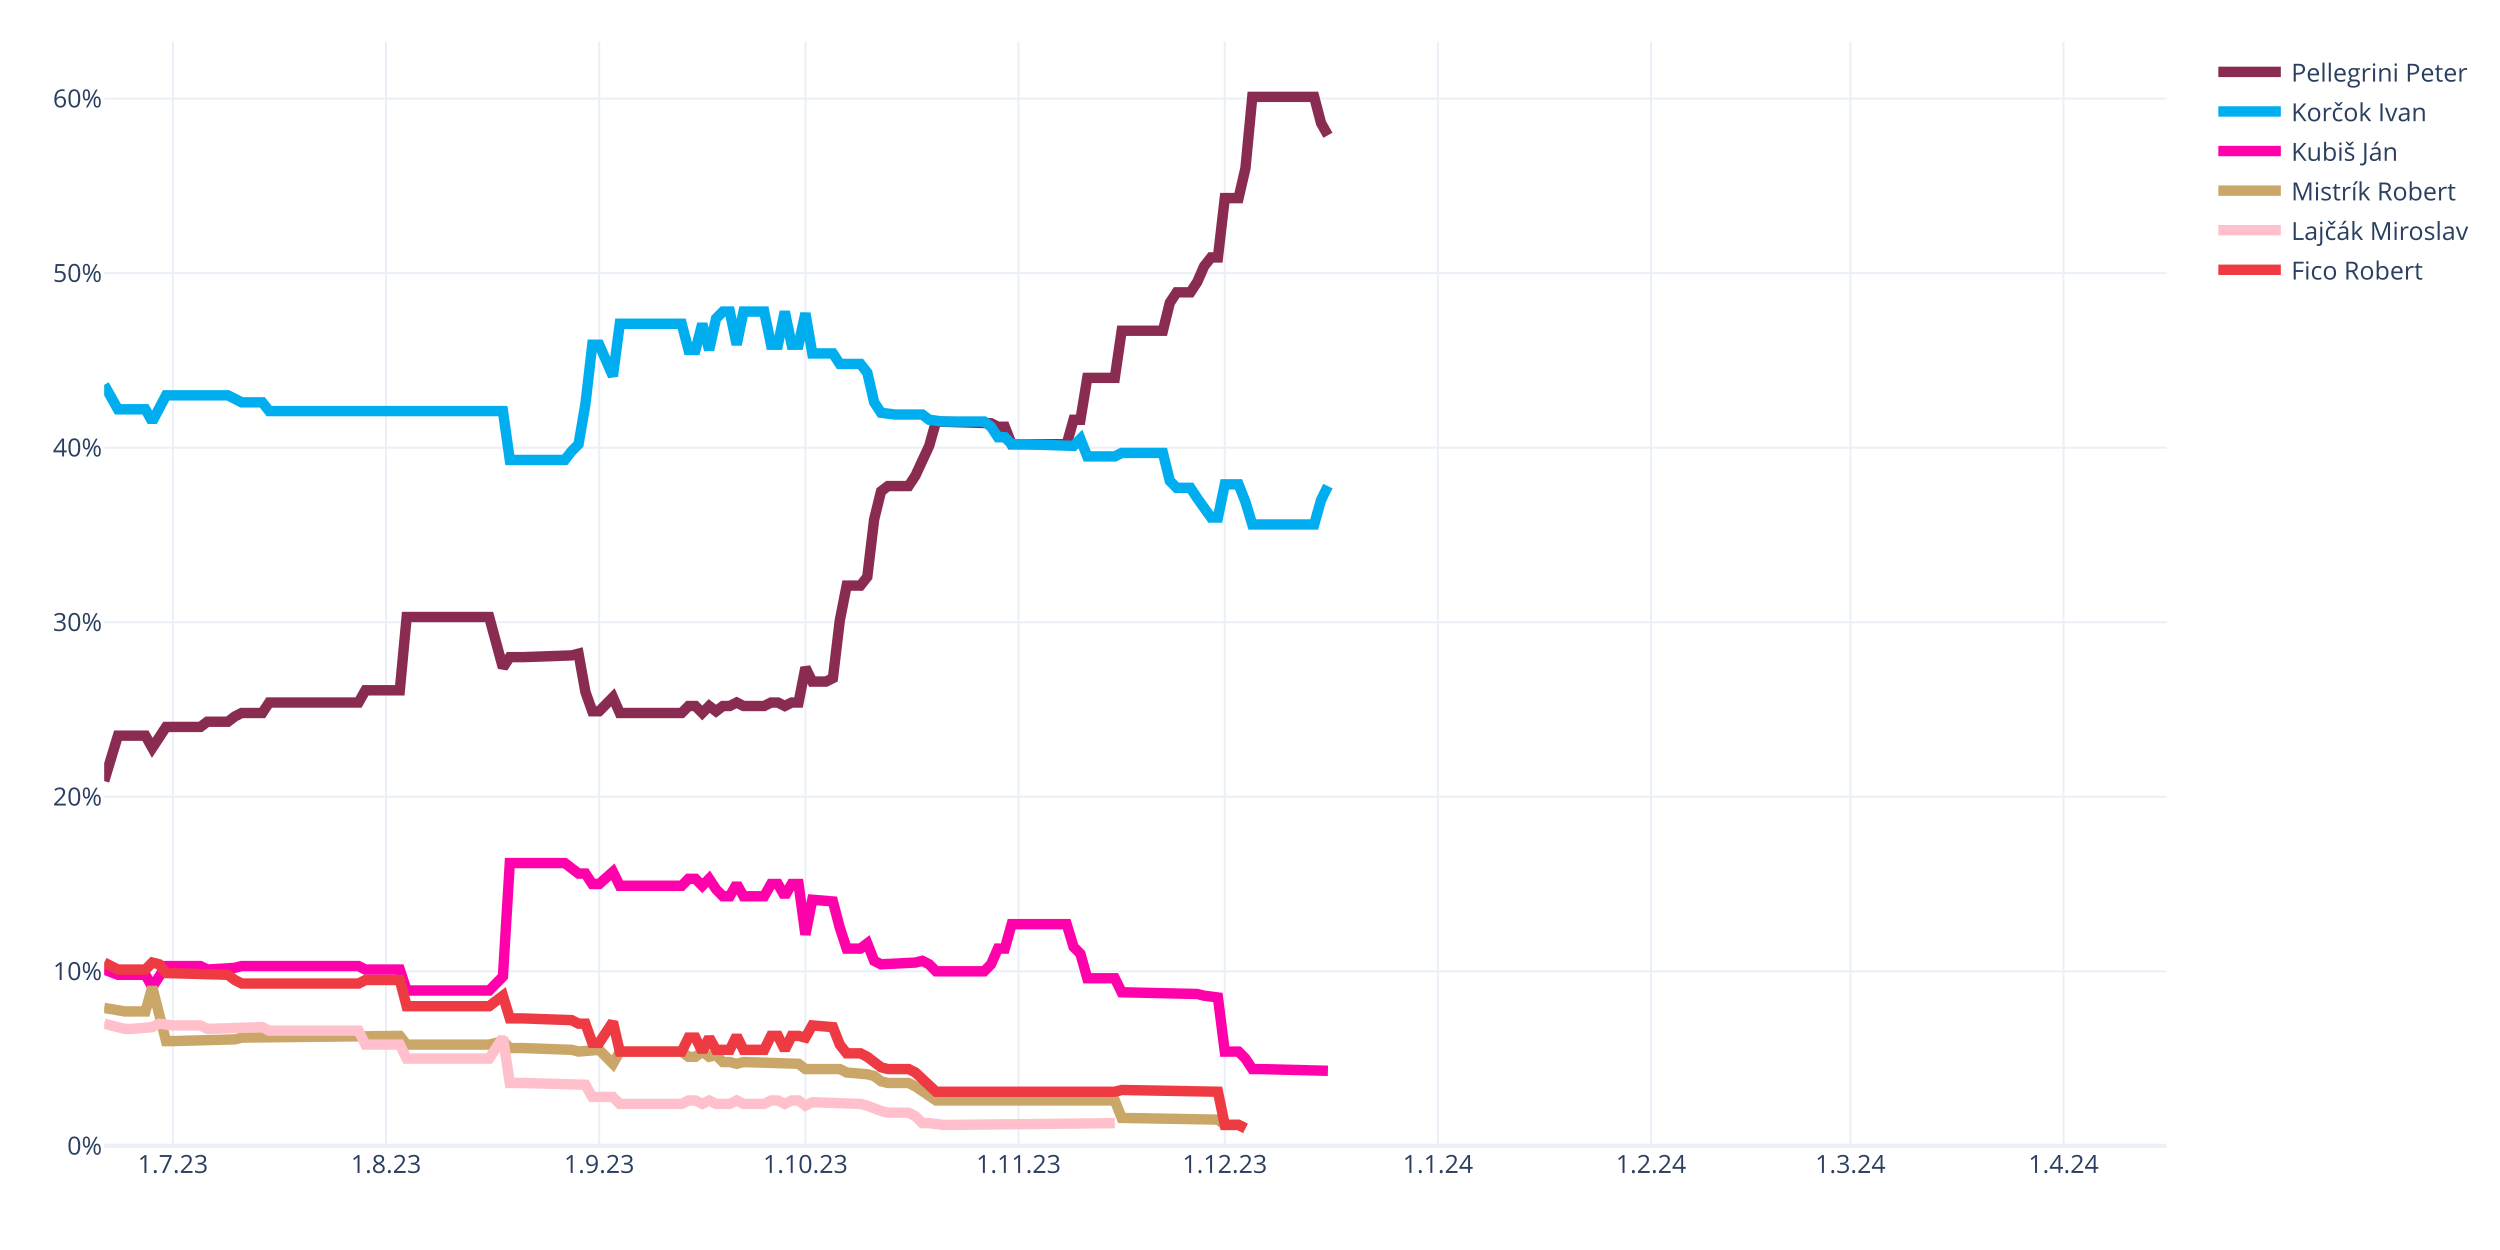
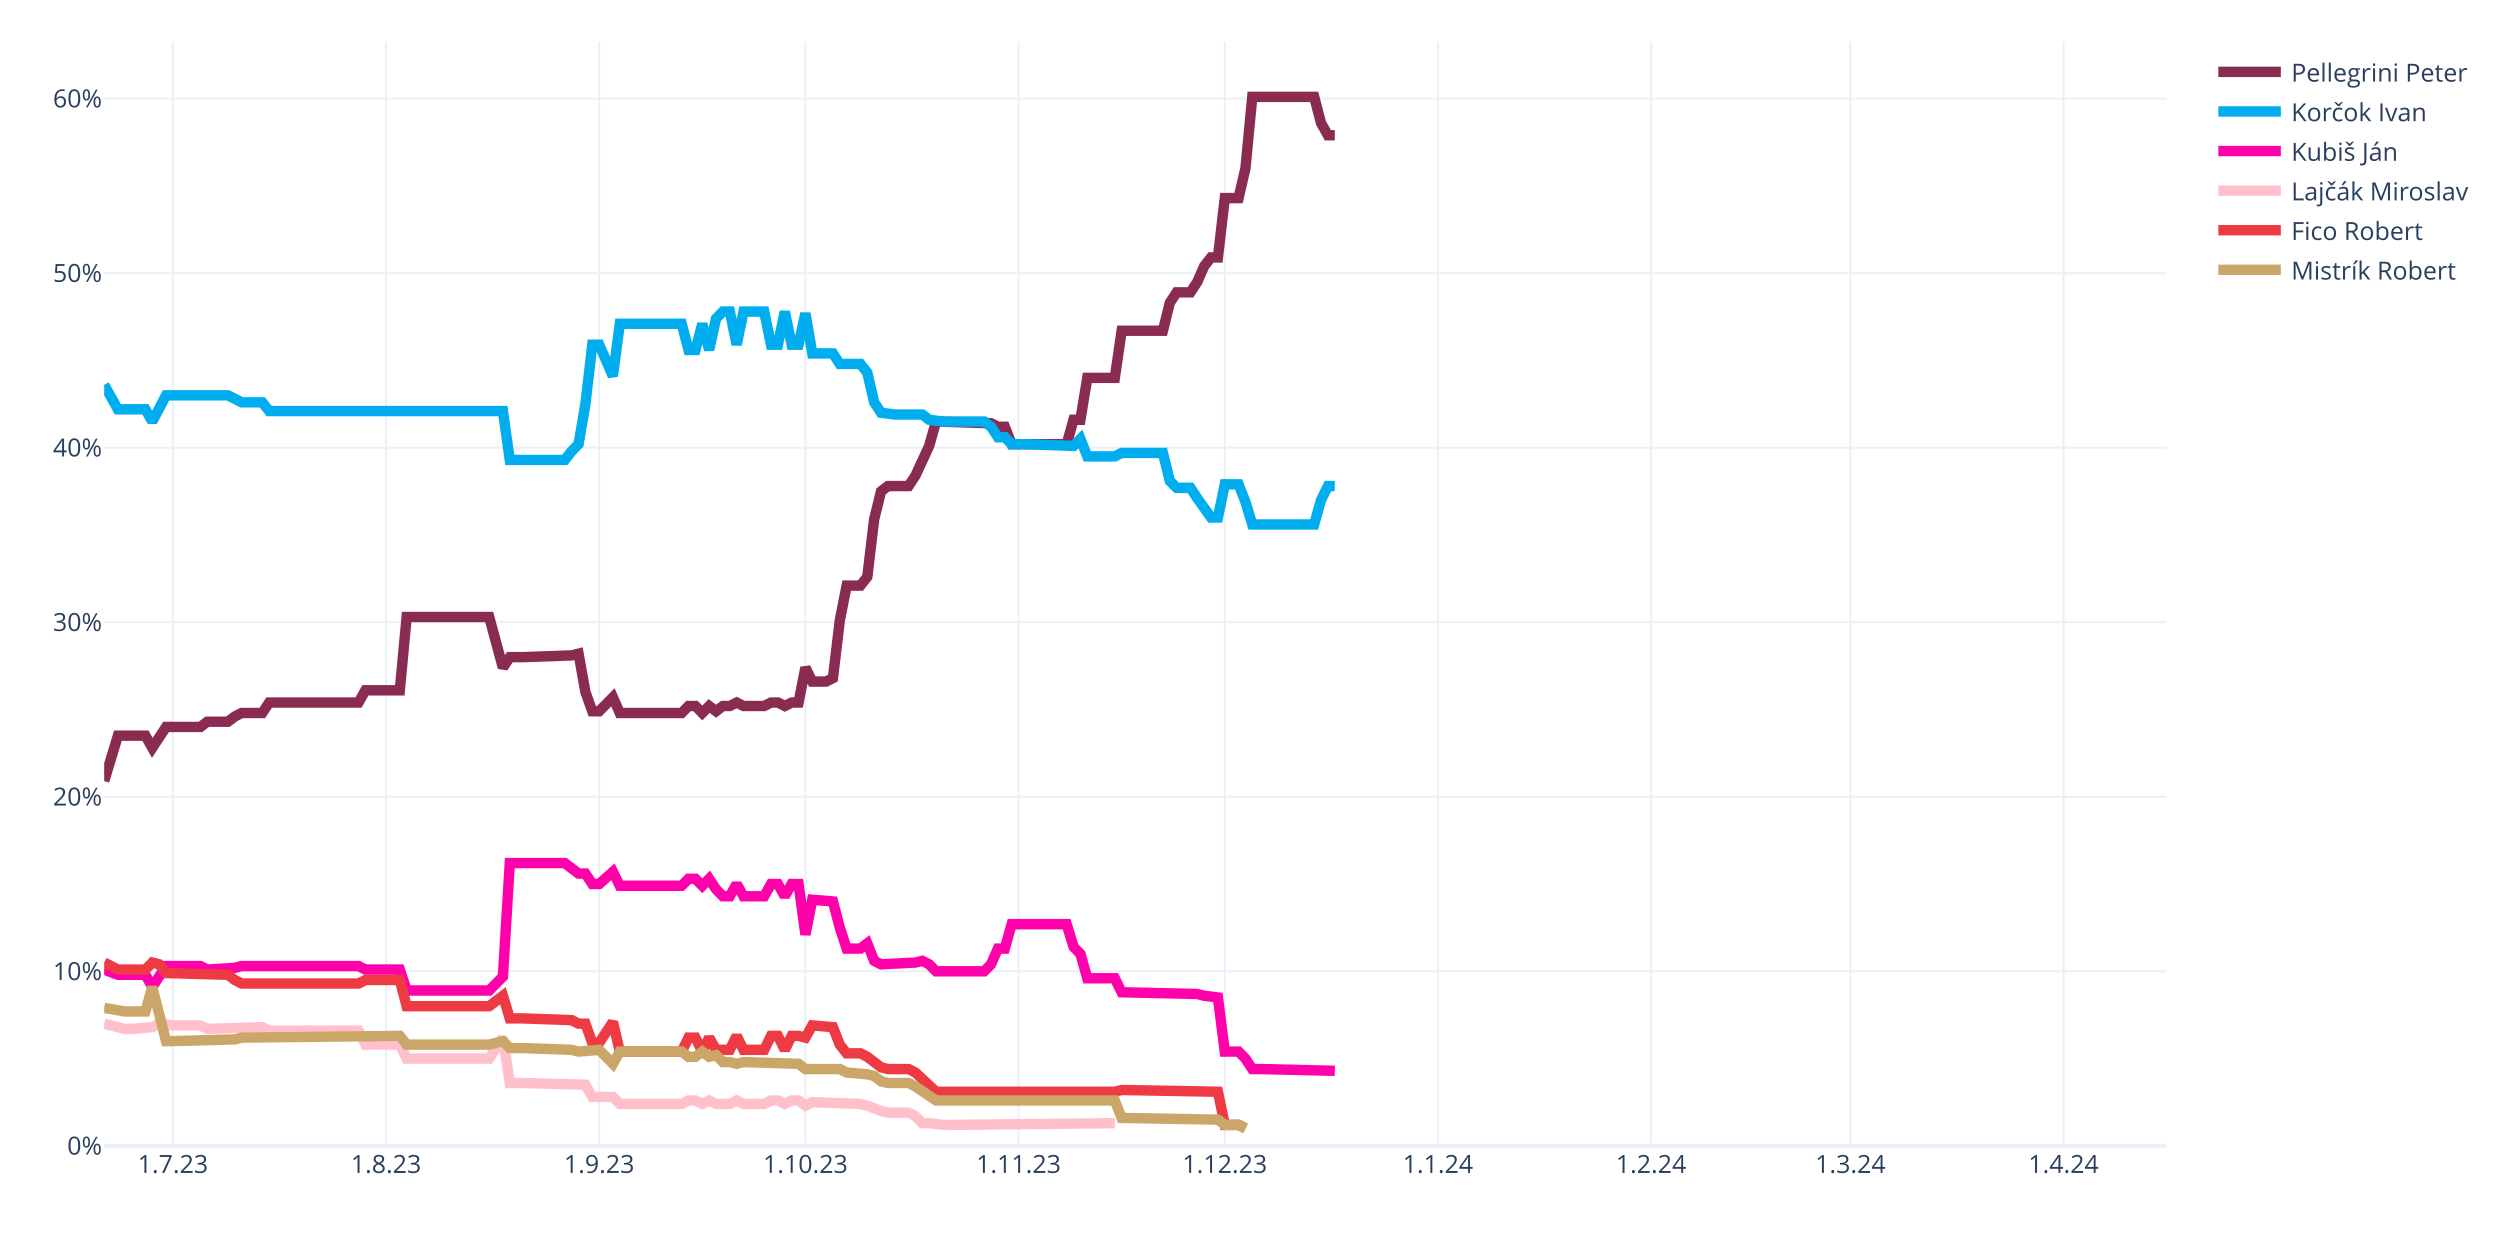
<svg xmlns="http://www.w3.org/2000/svg" class="main-svg" width="1200" height="600" style="" viewBox="0 0 1200 600">
  <rect x="0" y="0" width="1200" height="600" style="fill: rgb(255, 255, 255); fill-opacity: 1;" />
-   <defs id="defs-508cc9">
+   <defs id="defs-16eea2">
    <g class="clips">
-       <clipPath id="clip508cc9xyplot" class="plotclip">
+       <clipPath id="clip16eea2xyplot" class="plotclip">
        <rect width="990" height="530" />
      </clipPath>
-       <clipPath class="axesclip" id="clip508cc9x">
+       <clipPath class="axesclip" id="clip16eea2x">
        <rect x="50" y="0" width="990" height="600" />
      </clipPath>
-       <clipPath class="axesclip" id="clip508cc9y">
+       <clipPath class="axesclip" id="clip16eea2y">
        <rect x="0" y="20" width="1200" height="530" />
      </clipPath>
-       <clipPath class="axesclip" id="clip508cc9xy">
+       <clipPath class="axesclip" id="clip16eea2xy">
        <rect x="50" y="20" width="990" height="530" />
      </clipPath>
    </g>
    <g class="gradients" />
    <g class="patterns" />
  </defs>
  <g class="bglayer" />
  <g class="layer-below">
    <g class="imagelayer" />
    <g class="shapelayer" />
  </g>
  <g class="cartesianlayer">
    <g class="subplot xy">
      <g class="layer-subplot">
        <g class="shapelayer" />
        <g class="imagelayer" />
      </g>
      <g class="minor-gridlayer">
        <g class="x" />
        <g class="y" />
      </g>
      <g class="gridlayer">
        <g class="x">
          <path class="xgrid crisp" transform="translate(83,0)" d="M0,20v530" style="stroke: rgb(235, 240, 248); stroke-opacity: 1; stroke-width: 1px;" />
          <path class="xgrid crisp" transform="translate(185.3,0)" d="M0,20v530" style="stroke: rgb(235, 240, 248); stroke-opacity: 1; stroke-width: 1px;" />
          <path class="xgrid crisp" transform="translate(287.6,0)" d="M0,20v530" style="stroke: rgb(235, 240, 248); stroke-opacity: 1; stroke-width: 1px;" />
          <path class="xgrid crisp" transform="translate(386.6,0)" d="M0,20v530" style="stroke: rgb(235, 240, 248); stroke-opacity: 1; stroke-width: 1px;" />
          <path class="xgrid crisp" transform="translate(488.9,0)" d="M0,20v530" style="stroke: rgb(235, 240, 248); stroke-opacity: 1; stroke-width: 1px;" />
          <path class="xgrid crisp" transform="translate(587.9,0)" d="M0,20v530" style="stroke: rgb(235, 240, 248); stroke-opacity: 1; stroke-width: 1px;" />
          <path class="xgrid crisp" transform="translate(690.2,0)" d="M0,20v530" style="stroke: rgb(235, 240, 248); stroke-opacity: 1; stroke-width: 1px;" />
          <path class="xgrid crisp" transform="translate(792.5,0)" d="M0,20v530" style="stroke: rgb(235, 240, 248); stroke-opacity: 1; stroke-width: 1px;" />
          <path class="xgrid crisp" transform="translate(888.2,0)" d="M0,20v530" style="stroke: rgb(235, 240, 248); stroke-opacity: 1; stroke-width: 1px;" />
          <path class="xgrid crisp" transform="translate(990.5,0)" d="M0,20v530" style="stroke: rgb(235, 240, 248); stroke-opacity: 1; stroke-width: 1px;" />
        </g>
        <g class="y">
          <path class="ygrid crisp" transform="translate(0,466.22)" d="M50,0h990" style="stroke: rgb(235, 240, 248); stroke-opacity: 1; stroke-width: 1px;" />
          <path class="ygrid crisp" transform="translate(0,382.45)" d="M50,0h990" style="stroke: rgb(235, 240, 248); stroke-opacity: 1; stroke-width: 1px;" />
          <path class="ygrid crisp" transform="translate(0,298.67)" d="M50,0h990" style="stroke: rgb(235, 240, 248); stroke-opacity: 1; stroke-width: 1px;" />
          <path class="ygrid crisp" transform="translate(0,214.89)" d="M50,0h990" style="stroke: rgb(235, 240, 248); stroke-opacity: 1; stroke-width: 1px;" />
          <path class="ygrid crisp" transform="translate(0,131.11)" d="M50,0h990" style="stroke: rgb(235, 240, 248); stroke-opacity: 1; stroke-width: 1px;" />
          <path class="ygrid crisp" transform="translate(0,47.34)" d="M50,0h990" style="stroke: rgb(235, 240, 248); stroke-opacity: 1; stroke-width: 1px;" />
        </g>
      </g>
      <g class="zerolinelayer">
        <path class="yzl zl crisp" transform="translate(0,550)" d="M50,0h990" style="stroke: rgb(235, 240, 248); stroke-opacity: 1; stroke-width: 2px;" />
      </g>
      <path class="xlines-below" />
      <path class="ylines-below" />
      <g class="overlines-below" />
      <g class="xaxislayer-below" />
      <g class="yaxislayer-below" />
      <g class="overaxes-below" />
-       <g class="plot" transform="translate(50,20)" clip-path="url(#clip508cc9xyplot)">
+       <g class="plot" transform="translate(50,20)" clip-path="url(#clip16eea2xyplot)">
        <g class="scatterlayer mlayer">
-           <g class="trace scatter tracebab4a4" style="stroke-miterlimit: 2; opacity: 1;">
-             <g class="fills" />
-             <g class="errorbars" />
-             <g class="lines">
-               <path class="js-line" d="M0,354.91L6.6,333.12L9.9,333.12L19.8,333.12L23.1,338.99L29.7,328.94L33,328.94L46.2,328.94L49.5,326.42L59.4,326.42L62.7,323.91L66,322.23L69.3,322.23L75.9,322.23L79.2,317.21L122.1,317.21L125.4,311.34L141.9,311.34L145.2,276.16L184.8,276.16L191.4,300.45L194.7,295.42L201.3,295.42L224.4,294.59L227.7,293.75L231,312.18L234.3,321.4L237.6,321.4L240.9,318.04L244.2,314.69L247.5,322.23L277.2,322.23L280.5,318.88L283.8,318.88L287.1,322.23L290.4,318.88L293.7,321.4L297,318.88L300.3,318.88L303.6,317.21L306.9,318.88L316.8,318.88L320.1,317.21L323.4,317.21L326.7,318.88L330,317.21L333.3,317.21L336.6,300.45L339.9,307.15L346.5,307.15L349.8,305.48L353.1,277.83L356.4,261.08L363,261.08L366.3,256.89L369.6,229.24L372.9,215.84L376.2,213.32L379.5,213.32L386.1,213.32L389.4,208.3L396,194.05L399.3,182.33L425.7,183.16L429,184.84L432.3,184.84L435.6,193.22L462,193.22L465.3,181.49L468.6,181.49L471.9,161.38L485.1,161.38L488.4,138.76L508.2,138.76L511.5,125.36L514.8,120.33L518.1,120.33L521.4,120.33L524.7,115.3L528,107.76L531.3,103.57L534.6,103.57L537.9,75.09L544.5,75.09L547.8,60.85L551.1,26.5L554.4,26.5L580.8,26.5L584.1,39.07L587.4,44.93" style="vector-effect: none; fill: none; stroke: rgb(138, 44, 81); stroke-opacity: 1; stroke-width: 5px; opacity: 1;" />
-             </g>
-             <g class="points" />
-             <g class="text" />
-           </g>
-           <g class="trace scatter trace3749a4" style="stroke-miterlimit: 2; opacity: 1;">
-             <g class="fills" />
-             <g class="errorbars" />
-             <g class="lines">
-               <path class="js-line" d="M0,164.73L6.6,176.46L9.9,176.46L19.8,176.46L23.1,182.33L29.7,169.76L33,169.76L59.4,169.76L62.7,171.43L66,173.11L69.3,173.11L75.9,173.11L79.2,177.3L191.4,177.3L194.7,200.76L221.1,200.76L224.4,196.57L227.7,193.22L231,173.95L234.3,145.46L237.6,145.46L244.2,160.54L247.5,135.41L277.2,135.41L280.5,147.98L283.8,147.98L287.1,135.41L290.4,147.98L293.7,132.9L297,129.55L300.3,129.55L303.6,145.46L306.9,129.55L316.8,129.55L320.1,145.46L323.4,145.46L326.7,129.55L330,145.46L333.3,145.46L336.6,130.38L339.9,149.65L349.8,149.65L353.1,154.68L363,154.68L366.3,158.87L369.6,173.11L372.9,178.14L379.5,178.97L382.8,178.97L392.7,178.97L396,181.49L402.6,182.33L405.9,182.33L422.4,182.33L425.7,184.84L429,189.87L432.3,189.87L435.6,193.22L442.2,193.22L465.3,194.05L468.6,190.7L471.9,199.08L475.2,199.08L485.1,199.08L488.4,197.41L508.2,197.41L511.5,210.81L514.8,214.16L518.1,214.16L521.4,214.16L524.7,219.19L531.3,228.4L534.6,228.4L537.9,212.49L541.2,212.49L544.5,212.49L547.8,220.86L551.1,231.75L554.4,231.75L580.8,231.75L584.1,220.02L587.4,213.32" style="vector-effect: none; fill: none; stroke: rgb(0, 174, 239); stroke-opacity: 1; stroke-width: 5px; opacity: 1;" />
-             </g>
-             <g class="points" />
-             <g class="text" />
-           </g>
-           <g class="trace scatter trace482fa7" style="stroke-miterlimit: 2; opacity: 1;">
-             <g class="fills" />
-             <g class="errorbars" />
-             <g class="lines">
-               <path class="js-line" d="M0,445.39L6.6,447.9L9.9,447.9L19.8,447.9L23.1,453.76L29.7,443.71L33,443.71L46.2,443.71L49.5,445.39L62.7,444.55L66,443.71L122.1,443.71L125.4,445.39L141.9,445.39L145.2,455.44L184.8,455.44L191.4,448.74L194.7,394.28L201.3,394.28L221.1,394.28L224.4,396.79L227.7,399.31L231,399.31L234.3,404.33L237.6,404.33L244.2,398.47L247.5,405.17L277.2,405.17L280.5,401.82L283.8,401.82L287.1,405.17L290.4,401.82L293.7,406.85L297,410.2L300.3,410.2L303.6,404.33L306.9,410.2L316.8,410.2L320.1,404.33L323.4,404.33L326.7,410.2L330,404.33L333.3,404.33L336.6,428.63L339.9,411.87L349.8,412.71L353.1,425.28L356.4,435.33L359.7,435.33L363,435.33L366.3,432.82L369.6,441.2L372.9,442.87L389.4,442.03L392.7,441.2L396,442.87L399.3,446.22L422.4,446.22L425.7,442.87L429,435.33L432.3,435.33L435.6,423.6L442.2,423.6L462,423.6L465.3,434.49L468.6,437.85L471.9,449.57L485.1,449.57L488.4,456.28L524.7,457.11L528,457.95L534.6,458.79L537.9,484.76L544.5,484.76L547.8,488.11L551.1,493.14L554.4,493.14L587.4,493.98" style="vector-effect: none; fill: none; stroke: rgb(255, 1, 170); stroke-opacity: 1; stroke-width: 5px; opacity: 1;" />
-             </g>
-             <g class="points" />
-             <g class="text" />
-           </g>
-           <g class="trace scatter tracec6be82" style="stroke-miterlimit: 2; opacity: 1;">
+           <g class="trace scatter tracedd1adf" style="stroke-miterlimit: 2; opacity: 1;">
+             <g class="fills" />
+             <g class="errorbars" />
+             <g class="lines">
+               <path class="js-line" d="M0,354.91L6.6,333.12L9.9,333.12L19.8,333.12L23.1,338.99L29.7,328.94L33,328.94L46.2,328.94L49.5,326.42L59.4,326.42L62.7,323.91L66,322.23L69.3,322.23L75.9,322.23L79.2,317.21L122.1,317.21L125.4,311.34L141.9,311.34L145.2,276.16L184.8,276.16L191.4,300.45L194.7,295.42L201.3,295.42L224.4,294.59L227.7,293.75L231,312.18L234.3,321.4L237.6,321.4L240.9,318.04L244.2,314.69L247.5,322.23L277.2,322.23L280.5,318.88L283.8,318.88L287.1,322.23L290.4,318.88L293.7,321.4L297,318.88L300.3,318.88L303.6,317.21L306.9,318.88L316.8,318.88L320.1,317.21L323.4,317.21L326.7,318.88L330,317.21L333.3,317.21L336.6,300.45L339.9,307.15L346.5,307.15L349.8,305.48L353.1,277.83L356.4,261.08L363,261.08L366.3,256.89L369.6,229.24L372.9,215.84L376.2,213.32L379.5,213.32L386.1,213.32L389.4,208.3L396,194.05L399.3,182.33L425.7,183.16L429,184.84L432.3,184.84L435.6,193.22L462,193.22L465.3,181.49L468.6,181.49L471.9,161.38L485.1,161.38L488.4,138.76L508.2,138.76L511.5,125.36L514.8,120.33L518.1,120.33L521.4,120.33L524.7,115.3L528,107.76L531.3,103.57L534.6,103.57L537.9,75.09L544.5,75.09L547.8,60.85L551.1,26.5L554.4,26.5L580.8,26.5L584.1,39.07L587.4,44.93L590.7,44.93" style="vector-effect: none; fill: none; stroke: rgb(138, 44, 81); stroke-opacity: 1; stroke-width: 5px; opacity: 1;" />
+             </g>
+             <g class="points" />
+             <g class="text" />
+           </g>
+           <g class="trace scatter trace910680" style="stroke-miterlimit: 2; opacity: 1;">
+             <g class="fills" />
+             <g class="errorbars" />
+             <g class="lines">
+               <path class="js-line" d="M0,164.73L6.6,176.46L9.9,176.46L19.8,176.46L23.1,182.33L29.7,169.76L33,169.76L59.4,169.76L62.7,171.43L66,173.11L69.3,173.11L75.9,173.11L79.2,177.3L191.4,177.3L194.7,200.76L221.1,200.76L224.4,196.57L227.7,193.22L231,173.95L234.3,145.46L237.6,145.46L244.2,160.54L247.5,135.41L277.2,135.41L280.5,147.98L283.8,147.98L287.1,135.41L290.4,147.98L293.7,132.9L297,129.55L300.3,129.55L303.6,145.46L306.9,129.55L316.8,129.55L320.1,145.46L323.4,145.46L326.7,129.55L330,145.46L333.3,145.46L336.6,130.38L339.9,149.65L349.8,149.65L353.1,154.68L363,154.68L366.3,158.87L369.6,173.11L372.9,178.14L379.5,178.97L382.8,178.97L392.7,178.97L396,181.49L402.6,182.33L405.9,182.33L422.4,182.33L425.7,184.84L429,189.87L432.3,189.87L435.6,193.22L442.2,193.22L465.3,194.05L468.6,190.7L471.9,199.08L475.2,199.08L485.1,199.08L488.4,197.41L508.2,197.41L511.5,210.81L514.8,214.16L518.1,214.16L521.4,214.16L524.7,219.19L531.3,228.4L534.6,228.4L537.9,212.49L541.2,212.49L544.5,212.49L547.8,220.86L551.1,231.75L554.4,231.75L580.8,231.75L584.1,220.02L587.4,213.32L590.7,213.32" style="vector-effect: none; fill: none; stroke: rgb(0, 174, 239); stroke-opacity: 1; stroke-width: 5px; opacity: 1;" />
+             </g>
+             <g class="points" />
+             <g class="text" />
+           </g>
+           <g class="trace scatter trace70bafe" style="stroke-miterlimit: 2; opacity: 1;">
+             <g class="fills" />
+             <g class="errorbars" />
+             <g class="lines">
+               <path class="js-line" d="M0,445.39L6.6,447.9L9.9,447.9L19.8,447.9L23.1,453.76L29.7,443.71L33,443.71L46.2,443.71L49.5,445.39L62.7,444.55L66,443.71L122.1,443.71L125.4,445.39L141.9,445.39L145.2,455.44L184.8,455.44L191.4,448.74L194.7,394.28L201.3,394.28L221.1,394.28L224.4,396.79L227.7,399.31L231,399.31L234.3,404.33L237.6,404.33L244.2,398.47L247.5,405.17L277.2,405.17L280.5,401.82L283.8,401.82L287.1,405.17L290.4,401.82L293.7,406.85L297,410.2L300.3,410.2L303.6,404.33L306.9,410.2L316.8,410.2L320.1,404.33L323.4,404.33L326.7,410.2L330,404.33L333.3,404.33L336.6,428.63L339.9,411.87L349.8,412.71L353.1,425.28L356.4,435.33L359.7,435.33L363,435.33L366.3,432.82L369.6,441.2L372.9,442.87L389.4,442.03L392.7,441.2L396,442.87L399.3,446.22L422.4,446.22L425.7,442.87L429,435.33L432.3,435.33L435.6,423.6L442.2,423.6L462,423.6L465.3,434.49L468.6,437.85L471.9,449.57L485.1,449.57L488.4,456.28L524.7,457.11L528,457.95L534.6,458.79L537.9,484.76L544.5,484.76L547.8,488.11L551.1,493.14L554.4,493.14L590.7,493.98" style="vector-effect: none; fill: none; stroke: rgb(255, 1, 170); stroke-opacity: 1; stroke-width: 5px; opacity: 1;" />
+             </g>
+             <g class="points" />
+             <g class="text" />
+           </g>
+           <g class="trace scatter tracee2cfc3" style="stroke-miterlimit: 2; opacity: 1;">
+             <g class="fills" />
+             <g class="errorbars" />
+             <g class="lines">
+               <path class="js-line" d="M0,471.36L9.9,473.87L13.2,473.87L23.1,473.03L26.4,471.36L33,472.19L36.3,472.19L46.2,472.19L49.5,473.87L75.9,473.03L79.2,474.71L122.1,474.71L125.4,481.41L141.9,481.41L145.2,488.11L184.8,488.11L191.4,478.06L194.7,499.84L201.3,499.84L231,500.68L234.3,506.54L244.2,506.54L247.5,509.89L277.2,509.89L280.5,508.22L283.8,508.22L287.1,509.89L290.4,508.22L293.7,509.89L300.3,509.89L303.6,508.22L306.9,509.89L310.2,509.89L316.8,509.89L320.1,508.22L323.4,508.22L326.7,509.89L330,508.22L333.3,508.22L336.6,510.73L339.9,509.06L363,509.89L366.3,510.73L372.9,513.24L376.2,514.08L386.1,514.08L389.4,515.76L392.7,519.11L396,519.11L402.6,519.95L405.9,519.95L485.1,519.11" style="vector-effect: none; fill: none; stroke: rgb(255, 192, 203); stroke-opacity: 1; stroke-width: 5px; opacity: 1;" />
+             </g>
+             <g class="points" />
+             <g class="text" />
+           </g>
+           <g class="trace scatter trace6c904f" style="stroke-miterlimit: 2; opacity: 1;">
+             <g class="fills" />
+             <g class="errorbars" />
+             <g class="lines">
+               <path class="js-line" d="M0,442.03L6.6,445.39L9.9,445.39L19.8,445.39L23.1,442.03L26.4,442.87L29.7,447.06L59.4,447.9L62.7,450.41L66,452.09L69.3,452.09L122.1,452.09L125.4,450.41L141.9,450.41L145.2,462.98L184.8,462.98L191.4,457.95L194.7,468.84L201.3,468.84L224.4,469.68L227.7,471.36L231,471.36L234.3,480.57L237.6,480.57L240.9,475.54L244.2,470.52L247.5,484.76L277.2,484.76L280.5,478.06L283.8,478.06L287.1,484.76L290.4,478.06L293.7,483.92L300.3,483.92L303.6,477.22L306.9,483.92L310.2,483.92L316.8,483.92L320.1,477.22L323.4,477.22L326.7,483.92L330,477.22L333.3,477.22L336.6,478.06L339.9,472.19L349.8,473.03L353.1,481.41L356.4,485.6L359.7,485.6L363,485.6L366.3,487.27L372.9,492.3L376.2,493.14L386.1,493.14L389.4,494.81L399.3,504.03L402.6,504.03L485.1,504.03L488.4,503.19L534.6,504.03L537.9,519.95L544.5,519.95L547.8,521.62" style="vector-effect: none; fill: none; stroke: rgb(238, 58, 67); stroke-opacity: 1; stroke-width: 5px; opacity: 1;" />
+             </g>
+             <g class="points" />
+             <g class="text" />
+           </g>
+           <g class="trace scatter traced1fd0b" style="stroke-miterlimit: 2; opacity: 1;">
            <g class="fills" />
            <g class="errorbars" />
            <g class="lines">
              <path class="js-line" d="M0,463.82L9.9,465.49L13.2,465.49L19.8,465.49L23.1,453.76L29.7,479.73L33,479.73L62.7,478.9L66,478.06L141.9,477.22L145.2,481.41L184.8,481.41L191.4,479.73L194.7,483.08L201.3,483.08L224.4,483.92L227.7,484.76L237.6,483.92L240.9,487.27L244.2,490.62L247.5,484.76L277.2,484.76L280.5,487.27L283.8,487.27L287.1,484.76L290.4,487.27L293.7,486.44L297,489.79L300.3,489.79L303.6,490.62L306.9,489.79L333.3,490.62L336.6,493.14L353.1,493.14L356.4,494.81L366.3,495.65L369.6,496.49L372.9,499L376.2,499.84L386.1,499.84L389.4,501.52L399.3,508.22L402.6,508.22L485.1,508.22L488.4,516.6L534.6,517.43L537.9,519.95L544.5,519.95L547.8,521.62" style="vector-effect: none; fill: none; stroke: rgb(202, 166, 105); stroke-opacity: 1; stroke-width: 5px; opacity: 1;" />
-             </g>
-             <g class="points" />
-             <g class="text" />
-           </g>
-           <g class="trace scatter trace81d0da" style="stroke-miterlimit: 2; opacity: 1;">
-             <g class="fills" />
-             <g class="errorbars" />
-             <g class="lines">
-               <path class="js-line" d="M0,471.36L9.9,473.87L13.2,473.87L23.1,473.03L26.4,471.36L33,472.19L36.3,472.19L46.2,472.19L49.5,473.87L75.9,473.03L79.2,474.71L122.1,474.71L125.4,481.41L141.9,481.41L145.2,488.11L184.8,488.11L191.4,478.06L194.7,499.84L201.3,499.84L231,500.68L234.3,506.54L244.2,506.54L247.5,509.89L277.2,509.89L280.5,508.22L283.8,508.22L287.1,509.89L290.4,508.22L293.7,509.89L300.3,509.89L303.6,508.22L306.9,509.89L310.2,509.89L316.8,509.89L320.1,508.22L323.4,508.22L326.7,509.89L330,508.22L333.3,508.22L336.6,510.73L339.9,509.06L363,509.89L366.3,510.73L372.9,513.24L376.2,514.08L386.1,514.08L389.4,515.76L392.7,519.11L396,519.11L402.6,519.95L405.9,519.95L485.1,519.11" style="vector-effect: none; fill: none; stroke: rgb(255, 192, 203); stroke-opacity: 1; stroke-width: 5px; opacity: 1;" />
-             </g>
-             <g class="points" />
-             <g class="text" />
-           </g>
-           <g class="trace scatter tracea01269" style="stroke-miterlimit: 2; opacity: 1;">
-             <g class="fills" />
-             <g class="errorbars" />
-             <g class="lines">
-               <path class="js-line" d="M0,442.03L6.6,445.39L9.9,445.39L19.8,445.39L23.1,442.03L26.4,442.87L29.7,447.06L59.4,447.9L62.7,450.41L66,452.09L69.3,452.09L122.1,452.09L125.4,450.41L141.9,450.41L145.2,462.98L184.8,462.98L191.4,457.95L194.7,468.84L201.3,468.84L224.4,469.68L227.7,471.36L231,471.36L234.3,480.57L237.6,480.57L240.9,475.54L244.2,470.52L247.5,484.76L277.2,484.76L280.5,478.06L283.8,478.06L287.1,484.76L290.4,478.06L293.7,483.92L300.3,483.92L303.6,477.22L306.9,483.92L310.2,483.92L316.8,483.92L320.1,477.22L323.4,477.22L326.7,483.92L330,477.22L333.3,477.22L336.6,478.06L339.9,472.19L349.8,473.03L353.1,481.41L356.4,485.6L359.7,485.6L363,485.6L366.3,487.27L372.9,492.3L376.2,493.14L386.1,493.14L389.4,494.81L399.3,504.03L402.6,504.03L485.1,504.03L488.4,503.19L534.6,504.03L537.9,519.95L544.5,519.95L547.8,521.62" style="vector-effect: none; fill: none; stroke: rgb(238, 58, 67); stroke-opacity: 1; stroke-width: 5px; opacity: 1;" />
            </g>
            <g class="points" />
            <g class="text" />
          </g>
        </g>
      </g>
      <g class="overplot" />
      <path class="xlines-above crisp" d="M0,0" style="fill: none;" />
      <path class="ylines-above crisp" d="M0,0" style="fill: none;" />
      <g class="overlines-above" />
      <g class="xaxislayer-above">
        <g class="xtick">
          <text text-anchor="middle" x="0" y="563" transform="translate(83,0)" style="font-family: 'Open Sans', verdana, arial, sans-serif; font-size: 12px; fill: rgb(42, 63, 95); fill-opacity: 1; white-space: pre; opacity: 1;">1.7.23</text>
        </g>
        <g class="xtick">
          <text text-anchor="middle" x="0" y="563" style="font-family: 'Open Sans', verdana, arial, sans-serif; font-size: 12px; fill: rgb(42, 63, 95); fill-opacity: 1; white-space: pre; opacity: 1;" transform="translate(185.3,0)">1.8.23</text>
        </g>
        <g class="xtick">
          <text text-anchor="middle" x="0" y="563" style="font-family: 'Open Sans', verdana, arial, sans-serif; font-size: 12px; fill: rgb(42, 63, 95); fill-opacity: 1; white-space: pre; opacity: 1;" transform="translate(287.6,0)">1.9.23</text>
        </g>
        <g class="xtick">
          <text text-anchor="middle" x="0" y="563" style="font-family: 'Open Sans', verdana, arial, sans-serif; font-size: 12px; fill: rgb(42, 63, 95); fill-opacity: 1; white-space: pre; opacity: 1;" transform="translate(386.6,0)">1.10.23</text>
        </g>
        <g class="xtick">
          <text text-anchor="middle" x="0" y="563" style="font-family: 'Open Sans', verdana, arial, sans-serif; font-size: 12px; fill: rgb(42, 63, 95); fill-opacity: 1; white-space: pre; opacity: 1;" transform="translate(488.9,0)">1.11.23</text>
        </g>
        <g class="xtick">
          <text text-anchor="middle" x="0" y="563" style="font-family: 'Open Sans', verdana, arial, sans-serif; font-size: 12px; fill: rgb(42, 63, 95); fill-opacity: 1; white-space: pre; opacity: 1;" transform="translate(587.9,0)">1.12.23</text>
        </g>
        <g class="xtick">
          <text text-anchor="middle" x="0" y="563" style="font-family: 'Open Sans', verdana, arial, sans-serif; font-size: 12px; fill: rgb(42, 63, 95); fill-opacity: 1; white-space: pre; opacity: 1;" transform="translate(690.2,0)">1.1.24</text>
        </g>
        <g class="xtick">
          <text text-anchor="middle" x="0" y="563" style="font-family: 'Open Sans', verdana, arial, sans-serif; font-size: 12px; fill: rgb(42, 63, 95); fill-opacity: 1; white-space: pre; opacity: 1;" transform="translate(792.5,0)">1.2.24</text>
        </g>
        <g class="xtick">
          <text text-anchor="middle" x="0" y="563" style="font-family: 'Open Sans', verdana, arial, sans-serif; font-size: 12px; fill: rgb(42, 63, 95); fill-opacity: 1; white-space: pre; opacity: 1;" transform="translate(888.2,0)">1.3.24</text>
        </g>
        <g class="xtick">
          <text text-anchor="middle" x="0" y="563" style="font-family: 'Open Sans', verdana, arial, sans-serif; font-size: 12px; fill: rgb(42, 63, 95); fill-opacity: 1; white-space: pre; opacity: 1;" transform="translate(990.5,0)">1.4.24</text>
        </g>
      </g>
      <g class="yaxislayer-above">
        <g class="ytick">
          <text text-anchor="end" x="49" y="4.2" transform="translate(0,550)" style="font-family: 'Open Sans', verdana, arial, sans-serif; font-size: 12px; fill: rgb(42, 63, 95); fill-opacity: 1; white-space: pre; opacity: 1;">0%</text>
        </g>
        <g class="ytick">
          <text text-anchor="end" x="49" y="4.2" style="font-family: 'Open Sans', verdana, arial, sans-serif; font-size: 12px; fill: rgb(42, 63, 95); fill-opacity: 1; white-space: pre; opacity: 1;" transform="translate(0,466.22)">10%</text>
        </g>
        <g class="ytick">
          <text text-anchor="end" x="49" y="4.2" style="font-family: 'Open Sans', verdana, arial, sans-serif; font-size: 12px; fill: rgb(42, 63, 95); fill-opacity: 1; white-space: pre; opacity: 1;" transform="translate(0,382.45)">20%</text>
        </g>
        <g class="ytick">
          <text text-anchor="end" x="49" y="4.2" style="font-family: 'Open Sans', verdana, arial, sans-serif; font-size: 12px; fill: rgb(42, 63, 95); fill-opacity: 1; white-space: pre; opacity: 1;" transform="translate(0,298.67)">30%</text>
        </g>
        <g class="ytick">
          <text text-anchor="end" x="49" y="4.2" style="font-family: 'Open Sans', verdana, arial, sans-serif; font-size: 12px; fill: rgb(42, 63, 95); fill-opacity: 1; white-space: pre; opacity: 1;" transform="translate(0,214.89)">40%</text>
        </g>
        <g class="ytick">
          <text text-anchor="end" x="49" y="4.2" style="font-family: 'Open Sans', verdana, arial, sans-serif; font-size: 12px; fill: rgb(42, 63, 95); fill-opacity: 1; white-space: pre; opacity: 1;" transform="translate(0,131.11)">50%</text>
        </g>
        <g class="ytick">
          <text text-anchor="end" x="49" y="4.2" style="font-family: 'Open Sans', verdana, arial, sans-serif; font-size: 12px; fill: rgb(42, 63, 95); fill-opacity: 1; white-space: pre; opacity: 1;" transform="translate(0,47.34)">60%</text>
        </g>
      </g>
      <g class="overaxes-above" />
    </g>
  </g>
  <g class="polarlayer" />
  <g class="smithlayer" />
  <g class="ternarylayer" />
  <g class="geolayer" />
  <g class="funnelarealayer" />
  <g class="pielayer" />
  <g class="iciclelayer" />
  <g class="treemaplayer" />
  <g class="sunburstlayer" />
  <g class="glimages" />
-   <defs id="topdefs-508cc9">
+   <defs id="topdefs-16eea2">
    <g class="clips" />
-     <clipPath id="legend508cc9">
+     <clipPath id="legend16eea2">
      <rect width="128" height="124" x="0" y="0" />
    </clipPath>
  </defs>
  <g class="layer-above">
    <g class="imagelayer" />
    <g class="shapelayer" />
  </g>
  <g class="infolayer">
    <g class="legend" pointer-events="all" transform="translate(1059.8,20)">
      <rect class="bg" shape-rendering="crispEdges" style="stroke: rgb(68, 68, 68); stroke-opacity: 1; fill: rgb(255, 255, 255); fill-opacity: 1; stroke-width: 0px;" width="128" height="124" x="0" y="0" />
-       <g class="scrollbox" transform="" clip-path="url(#legend508cc9)">
+       <g class="scrollbox" transform="" clip-path="url(#legend16eea2)">
        <g class="groups">
          <g class="traces" transform="translate(0,14.5)" style="opacity: 1;">
            <text class="legendtext" text-anchor="start" x="40" y="4.68" style="font-family: 'Open Sans', verdana, arial, sans-serif; font-size: 12px; fill: rgb(42, 63, 95); fill-opacity: 1; white-space: pre;">Pellegrini Peter</text>
            <g class="layers" style="opacity: 1;">
              <g class="legendfill" />
              <g class="legendlines">
                <path class="js-line" d="M5,0h30" style="fill: none; stroke: rgb(138, 44, 81); stroke-opacity: 1; stroke-width: 5px;" />
              </g>
              <g class="legendsymbols">
                <g class="legendpoints" />
              </g>
            </g>
            <rect class="legendtoggle" x="0" y="-9.5" width="122.703" height="19" style="fill: rgb(0, 0, 0); fill-opacity: 0;" />
          </g>
          <g class="traces" transform="translate(0,33.5)" style="opacity: 1;">
            <text class="legendtext" text-anchor="start" x="40" y="4.68" style="font-family: 'Open Sans', verdana, arial, sans-serif; font-size: 12px; fill: rgb(42, 63, 95); fill-opacity: 1; white-space: pre;">Korčok Ivan</text>
            <g class="layers" style="opacity: 1;">
              <g class="legendfill" />
              <g class="legendlines">
                <path class="js-line" d="M5,0h30" style="fill: none; stroke: rgb(0, 174, 239); stroke-opacity: 1; stroke-width: 5px;" />
              </g>
              <g class="legendsymbols">
                <g class="legendpoints" />
              </g>
            </g>
            <rect class="legendtoggle" x="0" y="-9.5" width="122.703" height="19" style="fill: rgb(0, 0, 0); fill-opacity: 0;" />
          </g>
          <g class="traces" transform="translate(0,52.5)" style="opacity: 1;">
            <text class="legendtext" text-anchor="start" x="40" y="4.68" style="font-family: 'Open Sans', verdana, arial, sans-serif; font-size: 12px; fill: rgb(42, 63, 95); fill-opacity: 1; white-space: pre;">Kubiš Ján</text>
            <g class="layers" style="opacity: 1;">
              <g class="legendfill" />
              <g class="legendlines">
                <path class="js-line" d="M5,0h30" style="fill: none; stroke: rgb(255, 1, 170); stroke-opacity: 1; stroke-width: 5px;" />
              </g>
              <g class="legendsymbols">
                <g class="legendpoints" />
              </g>
            </g>
            <rect class="legendtoggle" x="0" y="-9.5" width="122.703" height="19" style="fill: rgb(0, 0, 0); fill-opacity: 0;" />
          </g>
          <g class="traces" transform="translate(0,71.5)" style="opacity: 1;">
+             <text class="legendtext" text-anchor="start" x="40" y="4.68" style="font-family: 'Open Sans', verdana, arial, sans-serif; font-size: 12px; fill: rgb(42, 63, 95); fill-opacity: 1; white-space: pre;">Lajčák Miroslav</text>
+             <g class="layers" style="opacity: 1;">
+               <g class="legendfill" />
+               <g class="legendlines">
+                 <path class="js-line" d="M5,0h30" style="fill: none; stroke: rgb(255, 192, 203); stroke-opacity: 1; stroke-width: 5px;" />
+               </g>
+               <g class="legendsymbols">
+                 <g class="legendpoints" />
+               </g>
+             </g>
+             <rect class="legendtoggle" x="0" y="-9.5" width="122.703" height="19" style="fill: rgb(0, 0, 0); fill-opacity: 0;" />
+           </g>
+           <g class="traces" transform="translate(0,90.5)" style="opacity: 1;">
+             <text class="legendtext" text-anchor="start" x="40" y="4.68" style="font-family: 'Open Sans', verdana, arial, sans-serif; font-size: 12px; fill: rgb(42, 63, 95); fill-opacity: 1; white-space: pre;">Fico Robert</text>
+             <g class="layers" style="opacity: 1;">
+               <g class="legendfill" />
+               <g class="legendlines">
+                 <path class="js-line" d="M5,0h30" style="fill: none; stroke: rgb(238, 58, 67); stroke-opacity: 1; stroke-width: 5px;" />
+               </g>
+               <g class="legendsymbols">
+                 <g class="legendpoints" />
+               </g>
+             </g>
+             <rect class="legendtoggle" x="0" y="-9.5" width="122.703" height="19" style="fill: rgb(0, 0, 0); fill-opacity: 0;" />
+           </g>
+           <g class="traces" transform="translate(0,109.5)" style="opacity: 1;">
            <text class="legendtext" text-anchor="start" x="40" y="4.68" style="font-family: 'Open Sans', verdana, arial, sans-serif; font-size: 12px; fill: rgb(42, 63, 95); fill-opacity: 1; white-space: pre;">Mistrík Robert</text>
            <g class="layers" style="opacity: 1;">
              <g class="legendfill" />
              <g class="legendlines">
                <path class="js-line" d="M5,0h30" style="fill: none; stroke: rgb(202, 166, 105); stroke-opacity: 1; stroke-width: 5px;" />
-               </g>
-               <g class="legendsymbols">
-                 <g class="legendpoints" />
-               </g>
-             </g>
-             <rect class="legendtoggle" x="0" y="-9.5" width="122.703" height="19" style="fill: rgb(0, 0, 0); fill-opacity: 0;" />
-           </g>
-           <g class="traces" transform="translate(0,90.5)" style="opacity: 1;">
-             <text class="legendtext" text-anchor="start" x="40" y="4.68" style="font-family: 'Open Sans', verdana, arial, sans-serif; font-size: 12px; fill: rgb(42, 63, 95); fill-opacity: 1; white-space: pre;">Lajčák Miroslav</text>
-             <g class="layers" style="opacity: 1;">
-               <g class="legendfill" />
-               <g class="legendlines">
-                 <path class="js-line" d="M5,0h30" style="fill: none; stroke: rgb(255, 192, 203); stroke-opacity: 1; stroke-width: 5px;" />
-               </g>
-               <g class="legendsymbols">
-                 <g class="legendpoints" />
-               </g>
-             </g>
-             <rect class="legendtoggle" x="0" y="-9.5" width="122.703" height="19" style="fill: rgb(0, 0, 0); fill-opacity: 0;" />
-           </g>
-           <g class="traces" transform="translate(0,109.5)" style="opacity: 1;">
-             <text class="legendtext" text-anchor="start" x="40" y="4.68" style="font-family: 'Open Sans', verdana, arial, sans-serif; font-size: 12px; fill: rgb(42, 63, 95); fill-opacity: 1; white-space: pre;">Fico Robert</text>
-             <g class="layers" style="opacity: 1;">
-               <g class="legendfill" />
-               <g class="legendlines">
-                 <path class="js-line" d="M5,0h30" style="fill: none; stroke: rgb(238, 58, 67); stroke-opacity: 1; stroke-width: 5px;" />
              </g>
              <g class="legendsymbols">
                <g class="legendpoints" />
              </g>
            </g>
            <rect class="legendtoggle" x="0" y="-9.5" width="122.703" height="19" style="fill: rgb(0, 0, 0); fill-opacity: 0;" />
          </g>
        </g>
      </g>
      <rect class="scrollbar" rx="20" ry="3" width="0" height="0" style="fill: rgb(128, 139, 164); fill-opacity: 1;" x="0" y="0" />
    </g>
    <g class="g-gtitle" />
    <g class="g-xtitle" />
    <g class="g-ytitle" />
  </g>
</svg>
